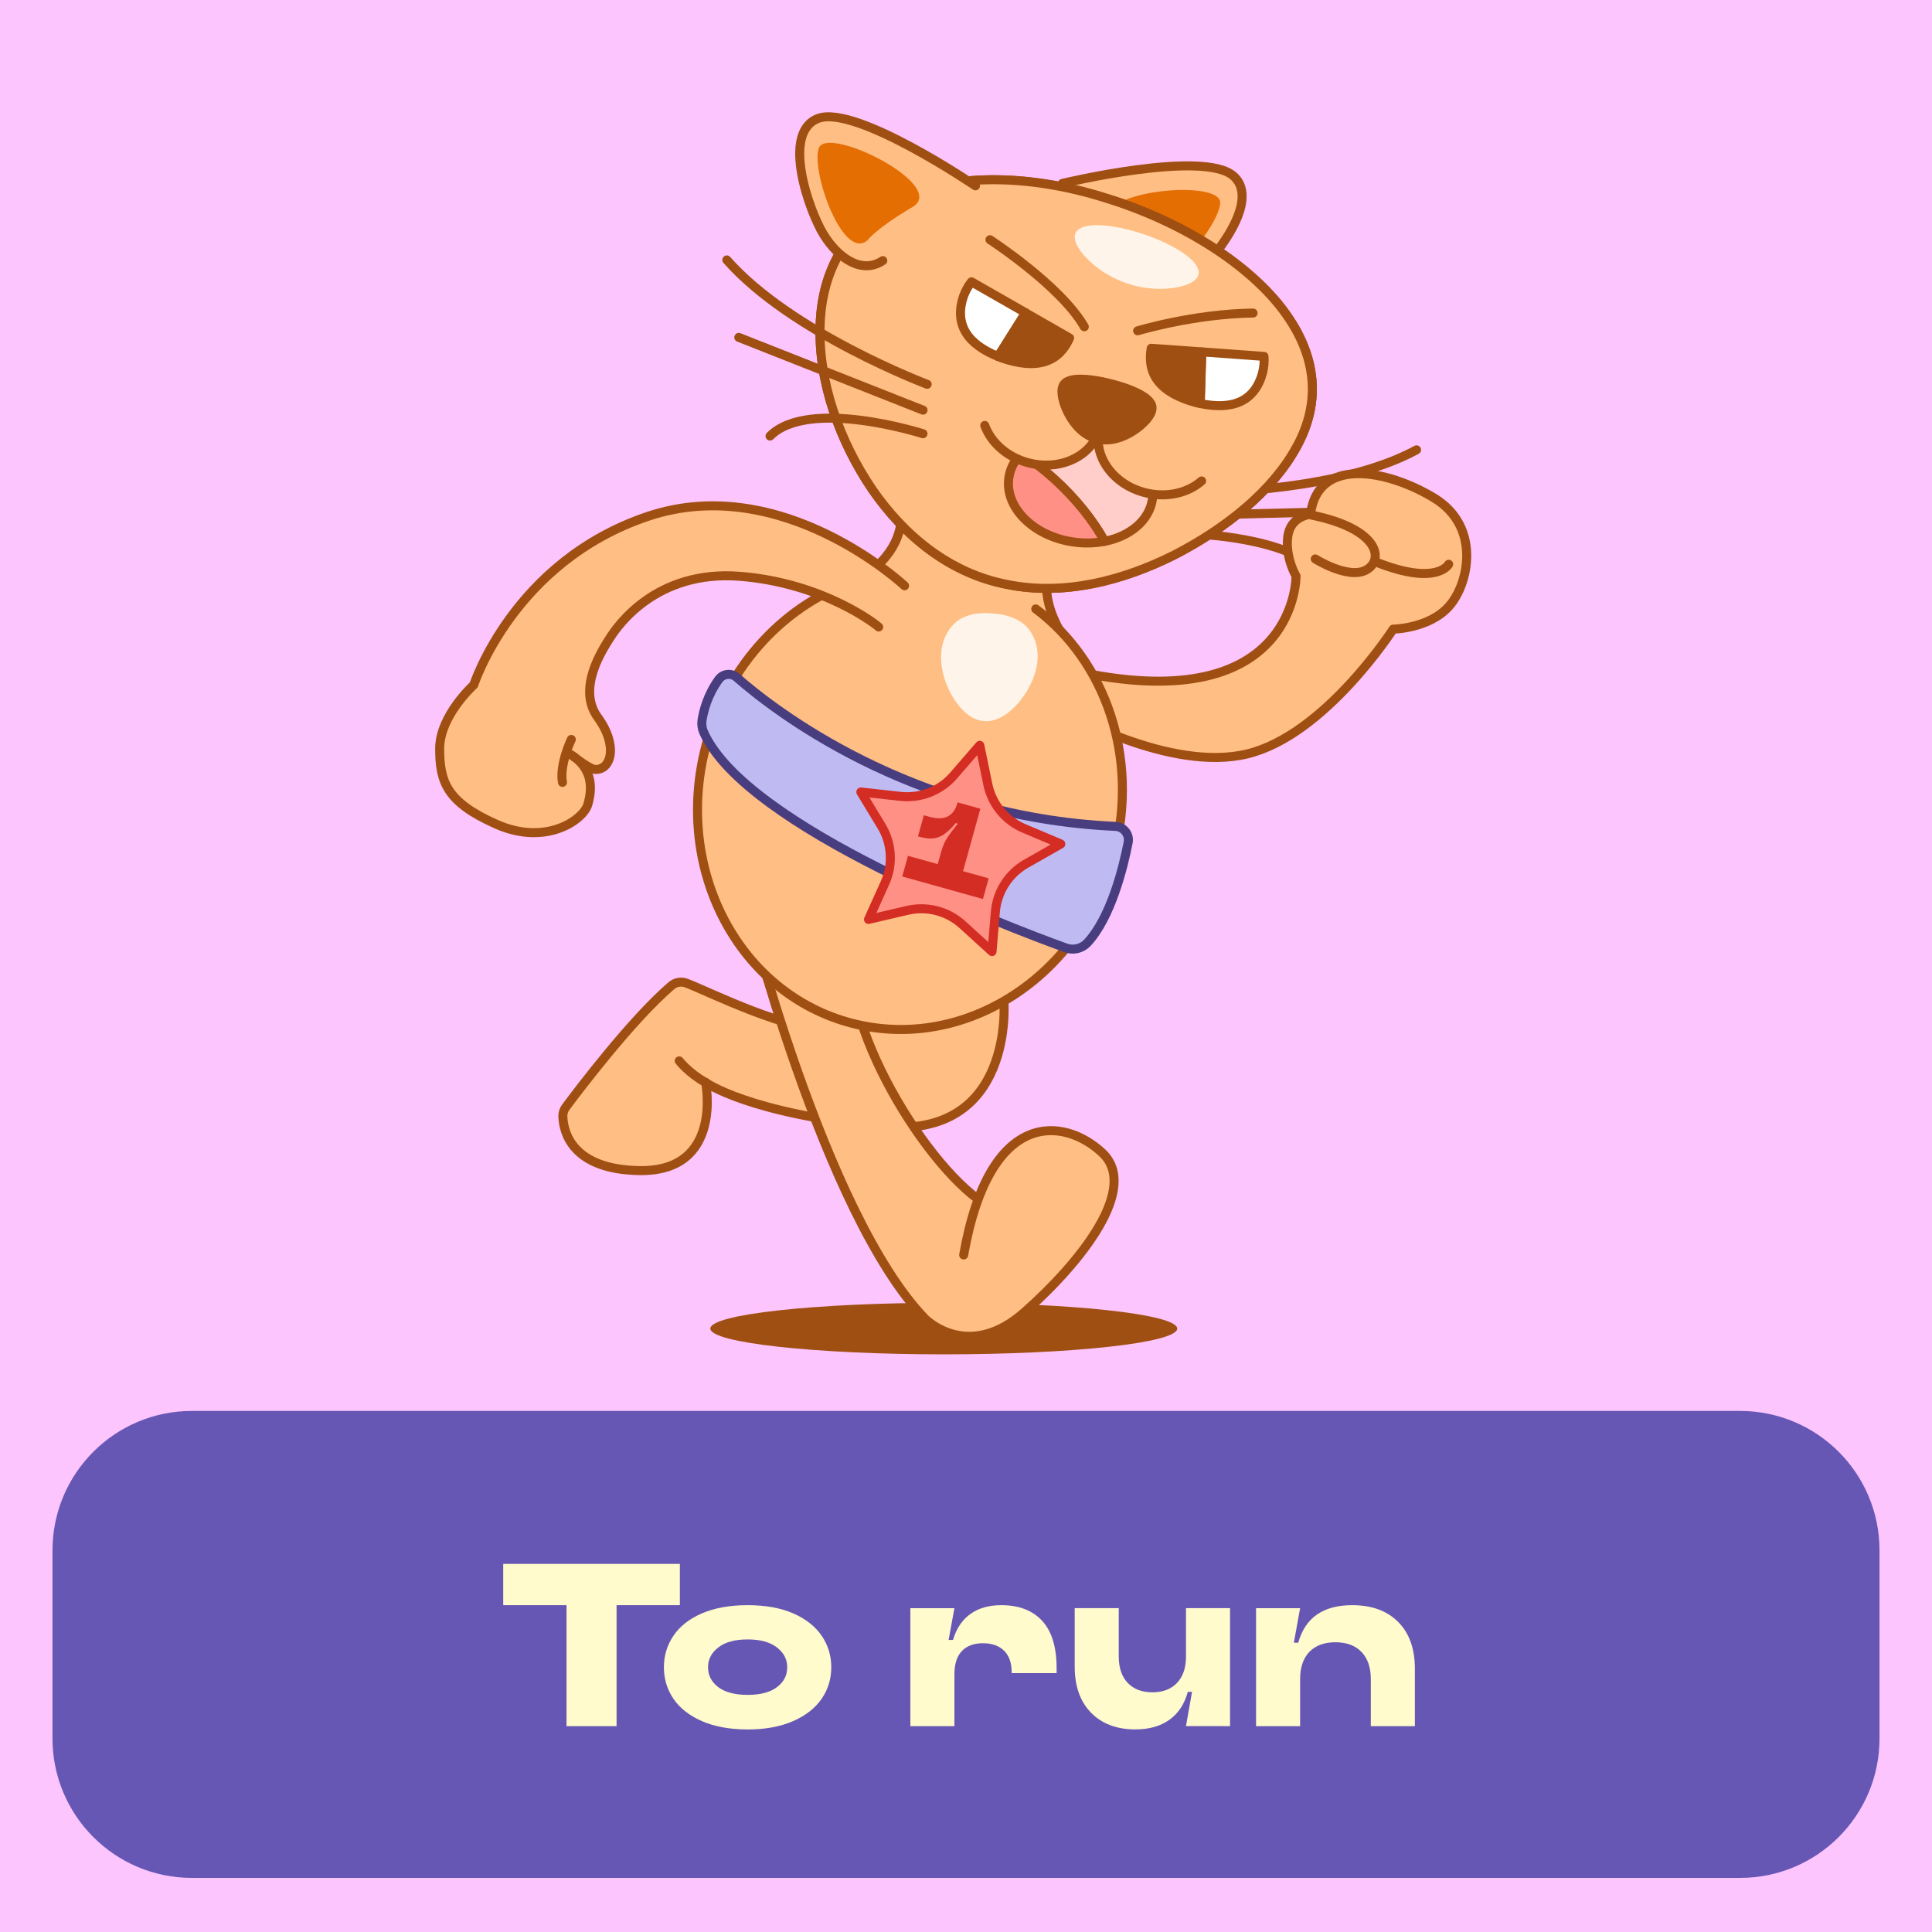
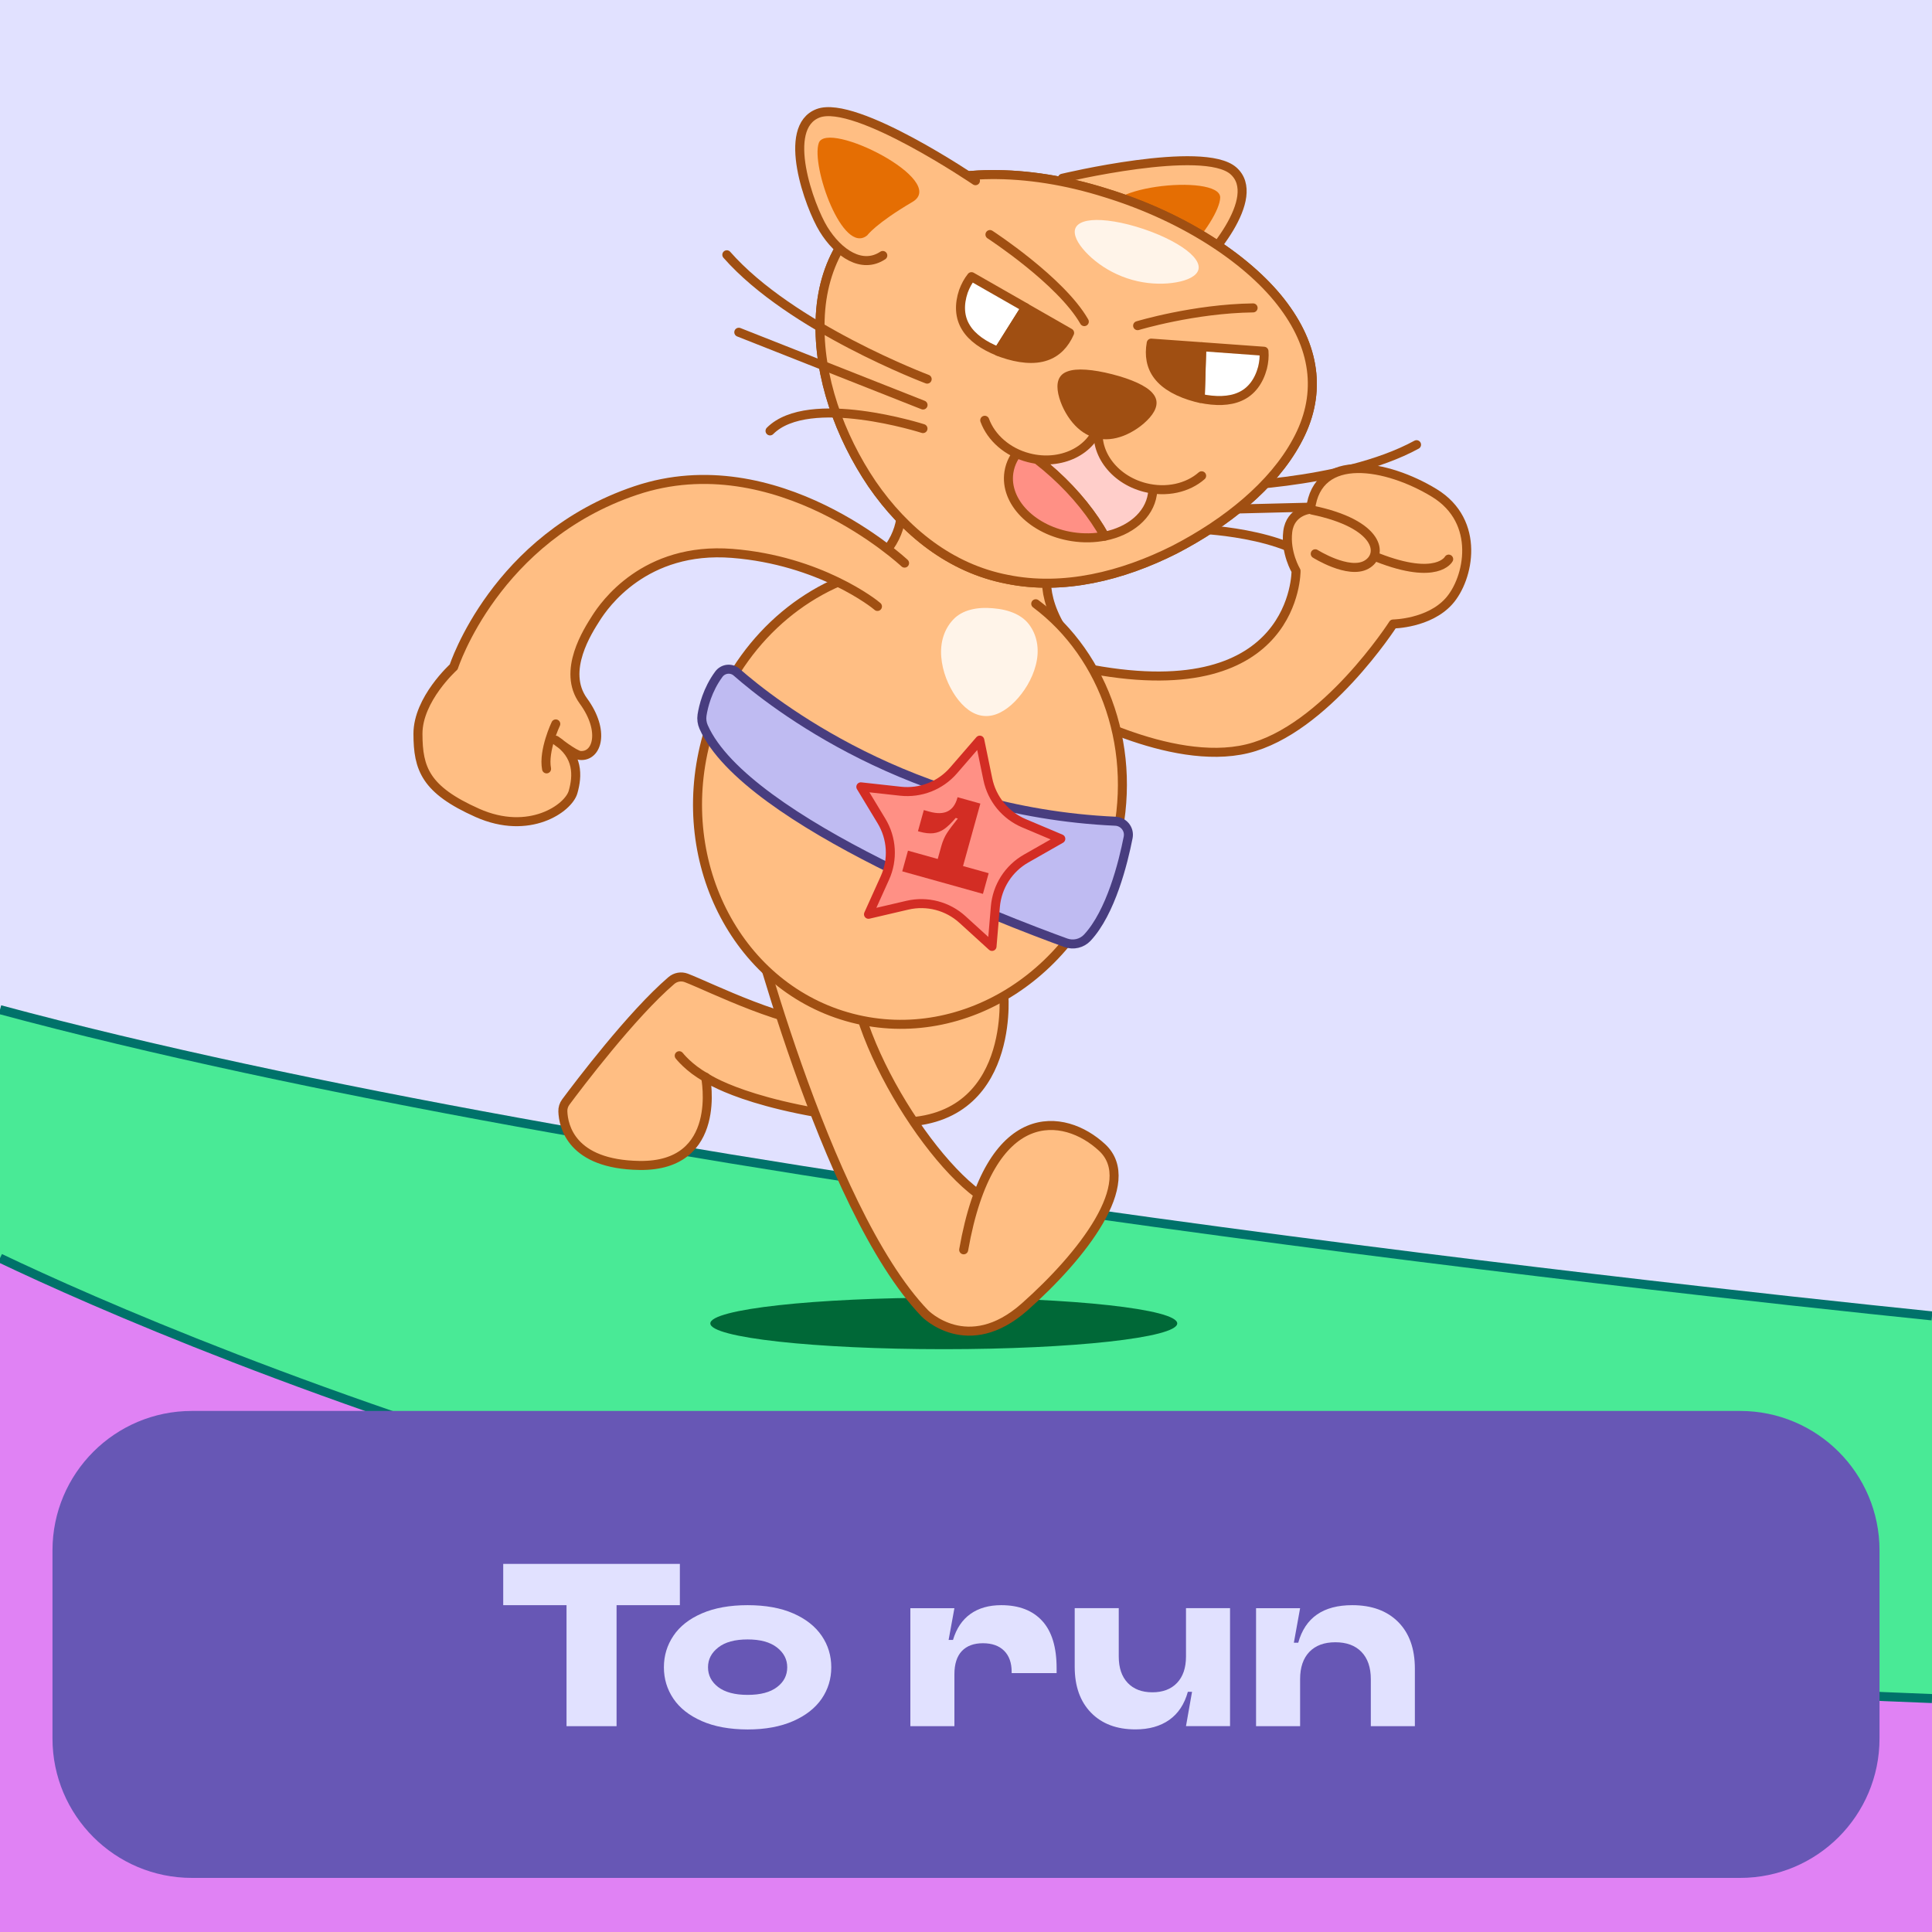
<svg xmlns="http://www.w3.org/2000/svg" version="1.1" id="Layer_1" x="0px" y="0px" viewBox="0 0 3000 3000" style="enable-background:new 0 0 3000 3000;" xml:space="preserve">
  <style type="text/css">
- 	.st0{fill:#FDC5FD;}
- 	.st1{fill:#A04F12;}
- 	.st2{fill:#FFBE83;stroke:#A04F12;stroke-width:14;stroke-linecap:round;stroke-linejoin:round;stroke-miterlimit:10;}
- 	.st3{fill:#6757B5;}
- 	.st4{opacity:0;fill:#FFE5D4;}
- 	.st5{fill:none;stroke:#A04F12;stroke-width:14;stroke-linecap:round;stroke-linejoin:round;stroke-miterlimit:10;}
- 	.st6{fill:#E56E03;}
- 	.st7{fill:#FFF4E9;}
- 	.st8{fill:#FFFFFF;stroke:#A04F12;stroke-width:14;stroke-linecap:round;stroke-linejoin:round;stroke-miterlimit:10;}
- 	.st9{fill:#A04F12;stroke:#A04F12;stroke-width:14;stroke-linecap:round;stroke-linejoin:round;stroke-miterlimit:10;}
- 	.st10{fill:#FFCECA;stroke:#A04F12;stroke-width:14;stroke-linecap:round;stroke-linejoin:round;stroke-miterlimit:10;}
- 	.st11{fill:#FF9085;stroke:#A04F12;stroke-width:14;stroke-linecap:round;stroke-linejoin:round;stroke-miterlimit:10;}
- 	.st12{fill:#FFFBCC;}
- 	.st13{fill:#BFBBF2;stroke:#483D7F;stroke-width:14;stroke-miterlimit:10;}
- 	.st14{fill:#FF9085;stroke:#D32D24;stroke-width:14;stroke-linecap:round;stroke-linejoin:round;stroke-miterlimit:10;}
- 	.st15{fill:#D32D24;}
+ 	.st0{fill:#E1E1FF;}
+ 	.st1{fill:#E082F4;}
+ 	.st2{fill:#49EA96;}
+ 	.st3{fill:none;stroke:#00726A;stroke-width:14;stroke-miterlimit:10;}
+ 	.st4{fill:#006837;}
+ 	.st5{fill:#FFBE83;stroke:#A04F12;stroke-width:14;stroke-linecap:round;stroke-linejoin:round;stroke-miterlimit:10;}
+ 	.st6{fill:#6757B5;}
+ 	.st7{opacity:0;fill:#FFE5D4;}
+ 	.st8{fill:none;stroke:#A04F12;stroke-width:14;stroke-linecap:round;stroke-linejoin:round;stroke-miterlimit:10;}
+ 	.st9{fill:#E56E03;}
+ 	.st10{fill:#FFF4E9;}
+ 	.st11{fill:#FFFFFF;stroke:#A04F12;stroke-width:14;stroke-linecap:round;stroke-linejoin:round;stroke-miterlimit:10;}
+ 	.st12{fill:#A04F12;stroke:#A04F12;stroke-width:14;stroke-linecap:round;stroke-linejoin:round;stroke-miterlimit:10;}
+ 	.st13{fill:#FFCECA;stroke:#A04F12;stroke-width:14;stroke-linecap:round;stroke-linejoin:round;stroke-miterlimit:10;}
+ 	.st14{fill:#FF9085;stroke:#A04F12;stroke-width:14;stroke-linecap:round;stroke-linejoin:round;stroke-miterlimit:10;}
+ 	.st15{fill:#A04F12;}
+ 	.st16{fill:#BFBBF2;stroke:#483D7F;stroke-width:14;stroke-miterlimit:10;}
+ 	.st17{fill:#FF9085;stroke:#D32D24;stroke-width:14;stroke-linecap:round;stroke-linejoin:round;stroke-miterlimit:10;}
+ 	.st18{fill:#D32D24;}
</style>
-   <rect x="0" class="st0" width="3000" height="3000" />
-   <ellipse class="st1" cx="1465.5" cy="2063" rx="362.5" ry="40" />
+   <path class="st0" d="M3000,0H0v1567.8c939.6,252.8,2554.2,429.8,3000,475.5V0z" />
+   <path class="st1" d="M0,3000h3000v-362.4C1414.9,2580.4,281.4,2087.8,0,1953.6V3000z" />
+   <path class="st2" d="M0,1567.8v385.9c281.4,134.2,1414.9,626.7,3000,683.9v-594.3C2554.2,1997.6,939.6,1820.6,0,1567.8z" />
  <g>
-     <path class="st2" d="M1558.8,1554c0,0,18.1,215.5-189.3,195.3s-273.8-68.5-273.8-68.5s28.2,138.9-102.7,136.9   c-105.9-1.6-118.2-61.2-119-83.9c-0.2-5.2,1.4-10.3,4.5-14.5c19.6-26.4,102.5-136,164-188.7c6.4-5.5,15.3-7.1,23.2-4.1   c36.5,13.9,159.6,76.4,230.9,73.1c86.6-4,125.3-122.1,125.3-122.1L1558.8,1554z" />
-     <path class="st2" d="M1496.4,1948.7c40.3-229.5,156.6-213.2,215-158.8c58.4,54.4-31.7,168.9-120.3,247.4   c-88.6,78.5-155,10.1-155,10.1c-157.1-163.1-277.9-646.4-277.9-646.4s200.7,5,177.4,44.3c-57.2,96.1,82.4,342.3,183.1,416.8" />
-     <path class="st2" d="M1054.7,1647.3c0,0,15.1,19.4,41,33.5" />
+     <path class="st3" d="M0,1953.6c281.4,134.2,1414.9,626.7,3000,683.9" />
+     <path class="st3" d="M3000,2043.3c-445.8-45.8-2060.4-222.7-3000-475.5" />
  </g>
-   <path class="st3" d="M2702,2916H298c-119.5,0-216.5-96.9-216.5-216.5v-292.1c0-119.5,96.9-216.5,216.5-216.5H2702  c119.5,0,216.5,96.9,216.5,216.5v292.1C2918.5,2819.1,2821.6,2916,2702,2916z" />
-   <path class="st2" d="M1460.4,1056l221-28c-120.4-134.9-10.8-204.7-10.8-204.7l-140.4-36.4l-0.8-0.2L1389,750.2  c0,0,61.8,114.3-109,173.7l179.6,131.9l-0.1,0.3l0.5-0.1l0.4,0.3L1460.4,1056z" />
-   <path class="st4" d="M1247.6,1328.9c-20.1,14.4-40.2,51.7-3.9,116.2c36.3,64.4,124.5,153.6,162.1,120  C1458.8,1517.8,1316.3,1279.6,1247.6,1328.9z" />
+   <ellipse class="st4" cx="1465.5" cy="2055" rx="362.5" ry="40" />
+   <g>
+     <path class="st5" d="M1558.8,1546c0,0,18.1,215.5-189.3,195.3s-273.8-68.5-273.8-68.5s28.2,138.9-102.7,136.9   c-105.9-1.6-118.2-61.2-119-83.9c-0.2-5.2,1.4-10.3,4.5-14.5c19.6-26.4,102.5-136,164-188.7c6.4-5.5,15.3-7.1,23.2-4.1   c36.5,13.9,159.6,76.4,230.9,73.1c86.6-4,125.3-122.1,125.3-122.1L1558.8,1546z" />
+     <path class="st5" d="M1496.4,1940.7c40.3-229.5,156.6-213.2,215-158.8c58.4,54.4-31.7,168.9-120.3,247.4   c-88.6,78.5-155,10.1-155,10.1c-157.1-163.1-277.9-646.4-277.9-646.4s200.7,5,177.4,44.3c-57.2,96.1,82.4,342.3,183.1,416.8" />
+     <path class="st5" d="M1054.7,1639.3c0,0,15.1,19.4,41,33.5" />
+   </g>
+   <path class="st6" d="M2702,2916H298c-119.5,0-216.5-96.9-216.5-216.5v-292.1c0-119.5,96.9-216.5,216.5-216.5H2702  c119.5,0,216.5,96.9,216.5,216.5v292.1C2918.5,2819.1,2821.6,2916,2702,2916z" />
+   <path class="st5" d="M1460.4,1048l221-28c-120.4-134.9-10.8-204.7-10.8-204.7l-140.4-36.4l-0.8-0.2L1389,742.2  c0,0,61.8,114.3-109,173.7l179.6,131.9l-0.1,0.3l0.5-0.1l0.4,0.3L1460.4,1048z" />
+   <path class="st7" d="M1247.6,1320.9c-20.1,14.4-40.2,51.7-3.9,116.2c36.3,64.4,124.5,153.6,162.1,120  C1458.8,1509.8,1316.3,1271.6,1247.6,1320.9z" />
  <g>
    <g>
      <g>
-         <path class="st5" d="M1882.6,764.2c0,0,199.7-1.8,317-65.7" />
-         <line class="st5" x1="2147.5" y1="792.7" x2="1875.7" y2="799.5" />
-         <path class="st5" d="M1864.7,829.9c0,0,164.3,6.7,196,75.2" />
+         <path class="st8" d="M1882.6,756.2c0,0,199.7-1.8,317-65.7" />
+         <line class="st8" x1="2147.5" y1="784.7" x2="1875.7" y2="791.5" />
+         <path class="st8" d="M1864.7,821.9c0,0,164.3,6.7,196,75.2" />
      </g>
-       <path class="st2" d="M1649.6,284.8c0,0,218.9-52.6,265.6-11.6c46.6,41-39,140.4-71.4,165.4c-35.1,27-78.1,37-100.5,5.6" />
-       <path class="st6" d="M1773.5,422.2c0,0-5.7-21.6-47.2-73.1c-41.6-51.5,169.2-73,168.4-34.3    C1893.7,352.6,1797.8,465.8,1773.5,422.2z" />
+       <path class="st5" d="M1649.6,276.8c0,0,218.9-52.6,265.6-11.6c46.6,41-39,140.4-71.4,165.4c-35.1,27-78.1,37-100.5,5.6" />
+       <path class="st9" d="M1773.5,414.2c0,0-5.7-21.6-47.2-73.1c-41.6-51.5,169.2-73,168.4-34.3    C1893.7,344.6,1797.8,457.8,1773.5,414.2z" />
      <g>
        <g>
-           <path class="st2" d="M2013.7,693.2c-37.1,68.7-109.7,127-190,168.4c-80.9,40.7-172.6,63.8-260,45.9      c-87.7-17-158.5-73.8-209.6-148c-50.2-74.2-83.7-166.7-80.6-254.8c2.6-88.2,45.2-158.7,123.3-196.2      c77-37.7,195.4-40.4,320.4-0.9c125.2,38.6,226,107.2,276.4,175.6C2045,552.5,2051.4,624.5,2013.7,693.2z" />
-           <path class="st2" d="M2013.7,693.2c-37.1,68.7-109.7,127-190,168.4c-80.9,40.7-172.6,63.8-260,45.9      c-87.7-17-158.5-73.8-209.6-148c-50.2-74.2-83.7-166.7-80.6-254.8c2.6-88.2,45.2-158.7,123.3-196.2      c77-37.7,195.4-40.4,320.4-0.9c125.2,38.6,226,107.2,276.4,175.6C2045,552.5,2051.4,624.5,2013.7,693.2z" />
+           <path class="st5" d="M2013.7,685.2c-37.1,68.7-109.7,126.9-190,168.4c-80.9,40.7-172.6,63.8-260,45.9      c-87.7-17-158.5-73.8-209.6-148c-50.2-74.2-83.7-166.7-80.6-254.8c2.6-88.2,45.2-158.7,123.3-196.2      c77-37.7,195.4-40.4,320.4-0.9c125.2,38.6,226,107.2,276.4,175.6C2045,544.5,2051.4,616.5,2013.7,685.2z" />
+           <path class="st5" d="M2013.7,685.2c-37.1,68.7-109.7,126.9-190,168.4c-80.9,40.7-172.6,63.8-260,45.9      c-87.7-17-158.5-73.8-209.6-148c-50.2-74.2-83.7-166.7-80.6-254.8c2.6-88.2,45.2-158.7,123.3-196.2      c77-37.7,195.4-40.4,320.4-0.9c125.2,38.6,226,107.2,276.4,175.6C2045,544.5,2051.4,616.5,2013.7,685.2z" />
        </g>
      </g>
      <g>
-         <path class="st7" d="M1856.7,433.7c-8.1,8.3-24.9,12.9-43.8,14.4c-19.1,1.4-41-0.6-62.8-8c-21.8-7.3-40.5-18.9-54.9-31.6     c-14.1-12.6-24.8-26.5-26.2-38c-1.5-11.5,7.4-18.9,26.1-20.6c18.5-1.7,48.3,2.8,80.6,13.7c32.3,10.8,58.8,25.3,72.5,37.8     C1862.3,414.2,1864.9,425.4,1856.7,433.7z" />
+         <path class="st10" d="M1856.7,425.7c-8.1,8.3-24.9,12.9-43.8,14.4c-19.1,1.4-41-0.6-62.8-8c-21.8-7.3-40.5-18.9-54.9-31.6     c-14.1-12.6-24.8-26.5-26.2-38c-1.5-11.5,7.4-18.9,26.1-20.6c18.5-1.7,48.3,2.8,80.6,13.7c32.3,10.8,58.8,25.3,72.5,37.8     C1862.3,406.2,1864.9,417.4,1856.7,425.7z" />
      </g>
      <g>
        <g>
          <g>
-             <path class="st8" d="M1508.5,437.6c-5.2,6.5-9.3,14.1-12.5,22.7c-6.9,20.4-6.3,40.2,4.2,56.7c9.4,15.2,27,27.5,49.6,36.5       l42.7-67.9L1508.5,437.6z" />
-             <path class="st9" d="M1624.2,561c16.8-5.6,29-18.6,36.7-36.1l-68.3-39.1l-42.7,67.9c2.1,0.8,4.2,1.7,6.4,2.4       C1581.9,565,1605.9,567.4,1624.2,561z" />
+             <path class="st11" d="M1508.5,429.6c-5.2,6.5-9.3,14.1-12.5,22.7c-6.9,20.4-6.3,40.2,4.2,56.7c9.4,15.2,27,27.5,49.6,36.5       l42.7-67.9L1508.5,429.6z" />
+             <path class="st12" d="M1624.2,553c16.8-5.6,29-18.6,36.7-36.1l-68.3-39.1l-42.7,67.9c2.1,0.8,4.2,1.7,6.4,2.4       C1581.9,557,1605.9,559.4,1624.2,553z" />
          </g>
        </g>
      </g>
      <g>
        <g>
          <g>
-             <path class="st8" d="M1962.7,553.4c0.7,8.2-0.1,16.9-2.3,25.8c-5.6,20.8-17.2,36.9-35.1,44.7c-16.2,7.3-37.8,7.7-61.5,2.7       l2.4-80.2L1962.7,553.4z" />
-             <path class="st9" d="M1797.9,591.2c-10.8-14.1-13.7-31.6-10.3-50.4l78.4,5.6l-2.4,80.2c-2.2-0.5-4.4-1-6.6-1.5       C1830.8,618.1,1809.6,606.8,1797.9,591.2z" />
+             <path class="st11" d="M1962.7,545.4c0.7,8.2-0.1,16.9-2.3,25.8c-5.6,20.8-17.2,36.9-35.1,44.7c-16.2,7.3-37.8,7.7-61.5,2.7       l2.4-80.2L1962.7,545.4z" />
+             <path class="st12" d="M1797.9,583.2c-10.8-14.1-13.7-31.6-10.3-50.4l78.4,5.6l-2.4,80.2c-2.2-0.5-4.4-1-6.6-1.5       C1830.8,610.1,1809.6,598.8,1797.9,583.2z" />
          </g>
        </g>
      </g>
-       <path class="st2" d="M1514.7,288.6c0,0-186.2-126.6-244.3-104.7s-13.2,145.1,8.3,180c23.2,37.7,59.9,62.2,92.1,40.8" />
-       <path class="st6" d="M1346.8,373.3c0,0,13-18.2,70-51.7c57.1-33.5-132.5-128.1-145.4-91.6C1259,265.6,1308.6,405.4,1346.8,373.3z" />
+       <path class="st5" d="M1514.7,280.6c0,0-186.2-126.6-244.3-104.7s-13.2,145.1,8.3,180c23.2,37.7,59.9,62.2,92.1,40.8" />
+       <path class="st9" d="M1346.8,365.3c0,0,13-18.2,70-51.7c57.1-33.5-132.5-128.1-145.4-91.6C1259,257.6,1308.6,397.4,1346.8,365.3z" />
      <g>
-         <path class="st5" d="M1439.7,596.7c0,0-211.4-79.6-311.1-193.1" />
-         <line class="st5" x1="1147.2" y1="523.9" x2="1433.3" y2="636.9" />
-         <path class="st5" d="M1433.2,673.5c0,0-177.2-56.8-237.5,3.6" />
+         <path class="st8" d="M1439.7,588.7c0,0-211.4-79.6-311.1-193.1" />
+         <line class="st8" x1="1147.2" y1="515.9" x2="1433.3" y2="628.9" />
+         <path class="st8" d="M1433.2,665.5c0,0-177.2-56.8-237.5,3.6" />
      </g>
      <g>
-         <path class="st10" d="M1690.7,675.6c-42.4-6.5-82,5.5-104.8,28.6c17.3,11.4,34.5,24.7,51.2,39.8c33.6,30.5,60.2,64,78.3,96.6     c39.1-7.8,69-32.2,74-65C1796.4,729.8,1752.2,685,1690.7,675.6z" />
-         <path class="st11" d="M1637.1,743.9c-16.6-15.1-33.9-28.4-51.2-39.8c-10.3,10.4-17.1,23-19.3,37.3c-7,45.8,37.2,90.6,98.7,100     c17.5,2.7,34.5,2.2,50-0.9C1697.3,808,1670.7,774.4,1637.1,743.9z" />
+         <path class="st13" d="M1690.7,667.6c-42.4-6.5-82,5.5-104.8,28.6c17.3,11.4,34.5,24.7,51.2,39.8c33.6,30.5,60.2,64,78.3,96.6     c39.1-7.8,69-32.2,74-65C1796.4,721.8,1752.2,677,1690.7,667.6z" />
+         <path class="st14" d="M1637.1,735.9c-16.6-15.1-33.9-28.4-51.2-39.8c-10.3,10.4-17.1,23-19.3,37.3c-7,45.8,37.2,90.6,98.7,100     c17.5,2.7,34.5,2.2,50-0.9C1697.3,800,1670.7,766.4,1637.1,735.9z" />
      </g>
-       <path class="st2" d="M1537.2,372.2c0,0,110.1,71.6,146.5,135.2" />
-       <path class="st2" d="M1766.5,513.7c0,0,87.2-26.4,179.3-27.6" />
+       <path class="st5" d="M1537.2,364.2c0,0,110.1,71.6,146.5,135.2" />
+       <path class="st5" d="M1766.5,505.7c0,0,87.2-26.4,179.3-27.6" />
      <g>
-         <path class="st2" d="M1707.3,665.5c-10.8,42.2-60,66.1-109.8,53.3c-33.4-8.5-58.6-31.4-68.4-58.2" />
-         <path class="st2" d="M1707.3,665.5c-10.8,42.2,20.8,86.8,70.7,99.5c33.4,8.5,66.5,0.6,87.9-18.2" />
+         <path class="st5" d="M1707.3,657.5c-10.8,42.2-60,66.1-109.8,53.3c-33.4-8.5-58.6-31.4-68.4-58.2" />
+         <path class="st5" d="M1707.3,657.5c-10.8,42.2,20.8,86.8,70.7,99.5c33.4,8.5,66.5,0.6,87.9-18.2" />
      </g>
-       <path class="st1" d="M1643.3,619.7c3.7,16.7,12.2,32.6,22.1,44.5c10.1,12,21.9,20.2,36.2,24c14.3,3.6,28.6,2,43.2-3.6    c14.4-5.7,29.4-15.5,40.7-28.4c11.1-12.9,14.5-26,4.3-37.6c-9.6-11.6-33.5-22-62.9-29.5c-29.4-7.5-55.3-9.8-69.4-4.3    C1643,589.9,1639.8,603.1,1643.3,619.7z" />
+       <path class="st15" d="M1643.3,611.7c3.7,16.7,12.2,32.6,22.1,44.5c10.1,12,21.9,20.2,36.2,24c14.3,3.6,28.6,2,43.2-3.6    c14.4-5.7,29.4-15.5,40.7-28.4c11.1-12.9,14.5-26,4.3-37.6c-9.6-11.6-33.5-22-62.9-29.5c-29.4-7.5-55.3-9.8-69.4-4.3    C1643,581.9,1639.8,595.1,1643.3,611.7z" />
    </g>
  </g>
  <g>
-     <path class="st12" d="M957.5,2680.4h-77.8v-187.9h-98.3v-64.1h274.3v64.1h-98.3V2680.4z" />
-     <path class="st12" d="M1089.8,2672.5c-19.6-8.6-34.3-20.2-44.1-34.7c-9.8-14.5-14.8-30.8-14.8-48.8s4.9-34.3,14.8-49   c9.8-14.6,24.5-26.2,44.1-34.7c19.6-8.5,43.3-12.8,71.1-12.8c27.8,0,51.5,4.3,70.9,12.8c19.4,8.5,34.1,20.1,44.1,34.7   c10,14.6,14.9,31,14.9,49s-5,34.3-14.9,48.8c-10,14.5-24.7,26.1-44.3,34.7c-19.6,8.6-43.1,13-70.7,13   C1133,2685.4,1109.3,2681.1,1089.8,2672.5z M1206.6,2619.7c10.6-8,15.8-18.3,15.8-30.8c0-12.2-5.3-22.5-16-30.8   c-10.7-8.3-25.9-12.4-45.5-12.4c-19.7,0-34.9,4.1-45.5,12.4c-10.7,8.3-16,18.5-16,30.8c0,12.5,5.3,22.7,15.8,30.8   c10.6,8,25.8,12.1,45.7,12.1C1180.8,2631.8,1196,2627.8,1206.6,2619.7z" />
-     <path class="st12" d="M1413.6,2680.4v-183.2h68.4l-9,49.3h6.8c5.3-17.8,14.3-31.2,27-40.3c12.7-9.1,28.7-13.7,47.9-13.7   c27.6,0,48.8,8.2,63.7,24.5c14.9,16.3,22.3,40.8,22.3,73.4v7.6h-69.8v-1.8c0-14.2-3.9-25.1-11.7-32.9c-7.8-7.8-18.8-11.7-32.9-11.7   c-14.2,0-25.1,4.1-32.8,12.2c-7.7,8.2-11.5,20.2-11.5,36v80.6H1413.6z" />
-     <path class="st12" d="M1694.2,2659.5c-16.9-17.3-25.4-41-25.4-71.3v-91.1h68.4v75.2c0,17.5,4.6,31.1,13.9,40.9   c9.2,9.7,22,14.6,38.3,14.6c16.3,0,29.1-4.9,38.3-14.6c9.2-9.7,13.9-23.3,13.9-40.9v-75.2h68.4v183.2h-68.4l9.4-53.3h-6.5   c-5.3,19.2-14.9,33.7-28.8,43.6c-13.9,9.8-31.4,14.8-52.6,14.8C1734.1,2685.4,1711.1,2676.8,1694.2,2659.5z" />
-     <path class="st12" d="M1950.4,2680.4v-183.2h68.4l-9.7,53.6h6.8c10.8-38.9,38.8-58.3,83.9-58.3c30.2,0,54,8.7,71.3,26.1   c17.3,17.4,25.9,41.6,25.9,72.5v89.3h-68.4v-73.1c0-18.2-4.9-32.3-14.6-42.3c-9.7-10-23.2-14.9-40.5-14.9s-30.7,5-40.3,14.9   c-9.6,10-14.4,24.1-14.4,42.3v73.1H1950.4z" />
+     <path class="st0" d="M957.5,2680.4h-77.8v-187.9h-98.3v-64.1h274.3v64.1h-98.3V2680.4z" />
+     <path class="st0" d="M1089.8,2672.5c-19.6-8.6-34.3-20.2-44.1-34.7c-9.8-14.5-14.8-30.8-14.8-48.8s4.9-34.3,14.8-49   c9.8-14.6,24.5-26.2,44.1-34.7c19.6-8.5,43.3-12.8,71.1-12.8c27.8,0,51.5,4.3,70.9,12.8c19.4,8.5,34.1,20.1,44.1,34.7   c10,14.6,14.9,31,14.9,49s-5,34.3-14.9,48.8c-10,14.5-24.7,26.1-44.3,34.7c-19.6,8.6-43.1,13-70.7,13   C1133,2685.4,1109.3,2681.1,1089.8,2672.5z M1206.6,2619.7c10.6-8,15.8-18.3,15.8-30.8c0-12.2-5.3-22.5-16-30.8   c-10.7-8.3-25.9-12.4-45.5-12.4c-19.7,0-34.9,4.1-45.5,12.4c-10.7,8.3-16,18.5-16,30.8c0,12.5,5.3,22.7,15.8,30.8   c10.6,8,25.8,12.1,45.7,12.1C1180.8,2631.8,1196,2627.8,1206.6,2619.7z" />
+     <path class="st0" d="M1413.6,2680.4v-183.2h68.4l-9,49.3h6.8c5.3-17.8,14.3-31.2,27-40.3c12.7-9.1,28.7-13.7,47.9-13.7   c27.6,0,48.8,8.2,63.7,24.5c14.9,16.3,22.3,40.8,22.3,73.4v7.6h-69.8v-1.8c0-14.2-3.9-25.1-11.7-32.9c-7.8-7.8-18.8-11.7-32.9-11.7   c-14.2,0-25.1,4.1-32.8,12.2c-7.7,8.2-11.5,20.2-11.5,36v80.6H1413.6z" />
+     <path class="st0" d="M1694.2,2659.5c-16.9-17.3-25.4-41-25.4-71.3v-91.1h68.4v75.2c0,17.5,4.6,31.1,13.9,40.9   c9.2,9.7,22,14.6,38.3,14.6c16.3,0,29.1-4.9,38.3-14.6c9.2-9.7,13.9-23.3,13.9-40.9v-75.2h68.4v183.2h-68.4l9.4-53.3h-6.5   c-5.3,19.2-14.9,33.7-28.8,43.6c-13.9,9.8-31.4,14.8-52.6,14.8C1734.1,2685.4,1711.1,2676.8,1694.2,2659.5z" />
+     <path class="st0" d="M1950.4,2680.4v-183.2h68.4l-9.7,53.6h6.8c10.8-38.9,38.8-58.3,83.9-58.3c30.2,0,54,8.7,71.3,26.1   c17.3,17.4,25.9,41.6,25.9,72.5v89.3h-68.4v-73.1c0-18.2-4.9-32.3-14.6-42.3c-9.7-10-23.2-14.9-40.5-14.9s-30.7,5-40.3,14.9   c-9.6,10-14.4,24.1-14.4,42.3v73.1H1950.4z" />
  </g>
  <g>
-     <path class="st2" d="M1651.7,1104.4c0,0,164.5,95.6,285.2,66.2c120.8-29.3,226.4-193.7,226.4-193.7s55.4-0.5,86.6-35.3   c31.2-34.8,50-123.8-22.8-168.2s-181.5-65-192.1,25.3c0,0-31.4,2.1-35.4,34.9s12.9,60.9,12.9,60.9s1.9,211.5-316.5,153   L1651.7,1104.4z" />
-     <path class="st2" d="M2042.3,867.9c0,0,51.4,32.4,79.2,17.1c27.8-15.3,21.1-63.4-84.2-85" />
-     <path class="st2" d="M2249.5,876.2c0,0-17.6,33.8-110.2-2.4" />
+     <path class="st5" d="M1651.7,1096.4c0,0,164.5,95.6,285.2,66.2c120.8-29.3,226.4-193.7,226.4-193.7s55.4-0.5,86.6-35.3   c31.2-34.8,50-123.8-22.8-168.2s-181.5-65-192.1,25.3c0,0-31.4,2.1-35.4,34.9s12.9,60.9,12.9,60.9s1.9,211.5-316.5,153   L1651.7,1096.4z" />
+     <path class="st5" d="M2042.3,859.9c0,0,51.4,32.4,79.2,17.1c27.8-15.3,21.1-63.4-84.2-85" />
+     <path class="st5" d="M2249.5,868.2c0,0-17.6,33.8-110.2-2.4" />
  </g>
-   <path class="st2" d="M1608.3,945.5c107.7,80.5,160.6,229.7,122,378.7c-49.7,191.6-232.1,310.1-407.3,264.7  c-175.3-45.5-277-237.6-227.3-429.3c33.5-129,127.1-224.9,238.2-259.9c14.9-4.7,30-8.3,45.4-10.7" />
+   <path class="st5" d="M1608.3,937.5c107.7,80.5,160.6,229.7,122,378.7c-49.7,191.6-232.1,310.1-407.3,264.7  c-175.3-45.5-277-237.6-227.3-429.3c33.5-129,127.1-224.9,238.2-259.9c14.9-4.7,30-8.3,45.4-10.7" />
  <g>
-     <path class="st7" d="M1608.4,1040.7c-5.6,21.9-18.1,41.8-32.4,56.5c-14.4,14.6-31.2,24.1-48.2,22.5c-17.1-1.3-32-13.5-43.8-30.3   c-11.6-16.9-20.6-38.6-22.4-61.2c-1.9-22.6,4.4-43.1,18.5-58.1c13.9-14.9,36.6-19.9,61.8-17.6c25.3,2,46.7,10.7,57.9,27.8   C1611.4,997.5,1614.1,1018.8,1608.4,1040.7z" />
+     <path class="st10" d="M1608.4,1032.7c-5.6,21.9-18.1,41.8-32.4,56.5c-14.4,14.6-31.2,24.1-48.2,22.5c-17.1-1.3-32-13.5-43.8-30.3   c-11.6-16.9-20.6-38.6-22.4-61.2c-1.9-22.6,4.4-43.1,18.5-58.1c13.9-14.9,36.6-19.9,61.8-17.6c25.3,2,46.7,10.7,57.9,27.8   C1611.4,989.5,1614.1,1010.8,1608.4,1032.7z" />
  </g>
  <g>
-     <path class="st2" d="M1404.6,909.6c0,0-189.9-177.9-398.6-107.8s-270.3,261.7-270.3,261.7s-53.1,47.8-53,99.2   c0.1,51.8,11.1,83,88.1,117.2c77,34.2,135.1-6.8,142-30.8c6.8-23.9,8.6-54.7-25.7-77c0,0,27.7,21.9,36.3,22.6   c25.3,2.1,37.3-36.3,4.8-80.8c-32.5-44.5,6.8-104.3,18.8-123.2c12-18.8,71.8-106.1,201.9-95.8s212.1,75.3,215.5,78.7" />
-     <path class="st2" d="M887.1,1148.2c0,0-18.8,39.3-13.7,66.7" />
+     <path class="st5" d="M1404.6,874.4c0,0-198.7-186.2-417.2-112.8s-282.9,274-282.9,274s-55.6,50-55.5,103.9   c0.1,54.2,11.6,86.8,92.2,122.7s141.5-7.2,148.6-32.2c7.2-25.1,9-57.3-26.9-80.6c0,0,29,22.9,38,23.7c26.5,2.2,39-38,5-84.6   c-34-46.6,7.2-109.2,19.7-128.9c12.5-19.7,75.2-111,211.3-100.3s222,78.8,225.6,82.4" />
+     <path class="st5" d="M863,1124.1c0,0-19.7,41.2-14.3,69.8" />
  </g>
-   <path class="st13" d="M1144,1051.9c55,48.3,268.4,216.8,588,231.3c12.9,0.6,22.3,12.4,19.8,25.1c-7.7,39.3-26.9,116.5-63.4,155.7  c-8.5,9.1-21.8,12.2-33.5,7.9c-88.9-32.2-496.7-186.9-562.3-335c-2.6-5.8-3.4-12.2-2.5-18.4c2.1-13.5,8.3-39.4,26.1-63.6  C1122.8,1045.9,1135.7,1044.5,1144,1051.9z" />
-   <path class="st14" d="M1521.4,1157.3l12.5,60.7c6.3,30.6,27.3,56.2,56.2,68.4l57.1,24.1l-53.9,30.7c-27.2,15.5-45,43.4-47.7,74.6  l-5.2,61.8l-45.8-41.7c-23.1-21.1-55.2-29.4-85.6-22.3l-60.4,14.1l25.5-56.5c12.9-28.5,10.9-61.5-5.3-88.3l-32.1-53.1l61.6,6.8  c31.1,3.4,61.9-8.6,82.4-32.3L1521.4,1157.3z" />
+   <path class="st16" d="M1144,1043.9c55,48.3,268.4,216.8,588,231.3c12.9,0.6,22.3,12.4,19.8,25.1c-7.7,39.3-26.9,116.5-63.4,155.7  c-8.5,9.1-21.8,12.2-33.5,7.9c-88.9-32.2-496.7-186.9-562.3-335c-2.6-5.8-3.4-12.2-2.5-18.4c2.1-13.5,8.3-39.4,26.1-63.6  C1122.8,1037.9,1135.7,1036.5,1144,1043.9z" />
+   <path class="st17" d="M1521.4,1149.3l12.5,60.7c6.3,30.6,27.3,56.2,56.2,68.4l57.1,24.1l-53.9,30.7c-27.2,15.5-45,43.4-47.7,74.6  l-5.2,61.8l-45.8-41.7c-23.1-21.1-55.2-29.4-85.6-22.3l-60.4,14.1l25.5-56.5c12.9-28.5,10.9-61.5-5.3-88.3l-32.1-53.1l61.6,6.8  c31.1,3.4,61.9-8.6,82.4-32.3L1521.4,1149.3z" />
  <g>
-     <path class="st15" d="M1495.4,1352.8l39.8,11.1l-8.9,32.1L1401,1361l8.9-32.1l46.2,12.9l5.6-20.1c2.2-7.7,5.1-14.5,8.8-20.2   c3.7-5.7,9.3-13.2,16.8-22.5l-3.3-0.9c-6.3,7.5-12.2,13.2-17.5,17c-5.4,3.8-11.1,6-17.2,6.7c-6.1,0.7-13.2-0.1-21.5-2.4l-2.4-0.7   l9.1-32.8l8.7,2.4c23.2,6.5,37.7-0.6,43.4-21.3l0.3-1.1l35.4,9.9L1495.4,1352.8z" />
+     <path class="st18" d="M1495.4,1344.8l39.8,11.1l-8.9,32.1L1401,1353l8.9-32.1l46.2,12.9l5.6-20.1c2.2-7.7,5.1-14.5,8.8-20.2   c3.7-5.7,9.3-13.2,16.8-22.5l-3.3-0.9c-6.3,7.5-12.2,13.2-17.5,17c-5.4,3.8-11.1,6-17.2,6.7c-6.1,0.7-13.2-0.1-21.5-2.4l-2.4-0.7   l9.1-32.8l8.7,2.4c23.2,6.5,37.7-0.6,43.4-21.3l0.3-1.1l35.4,9.9L1495.4,1344.8z" />
  </g>
</svg>
